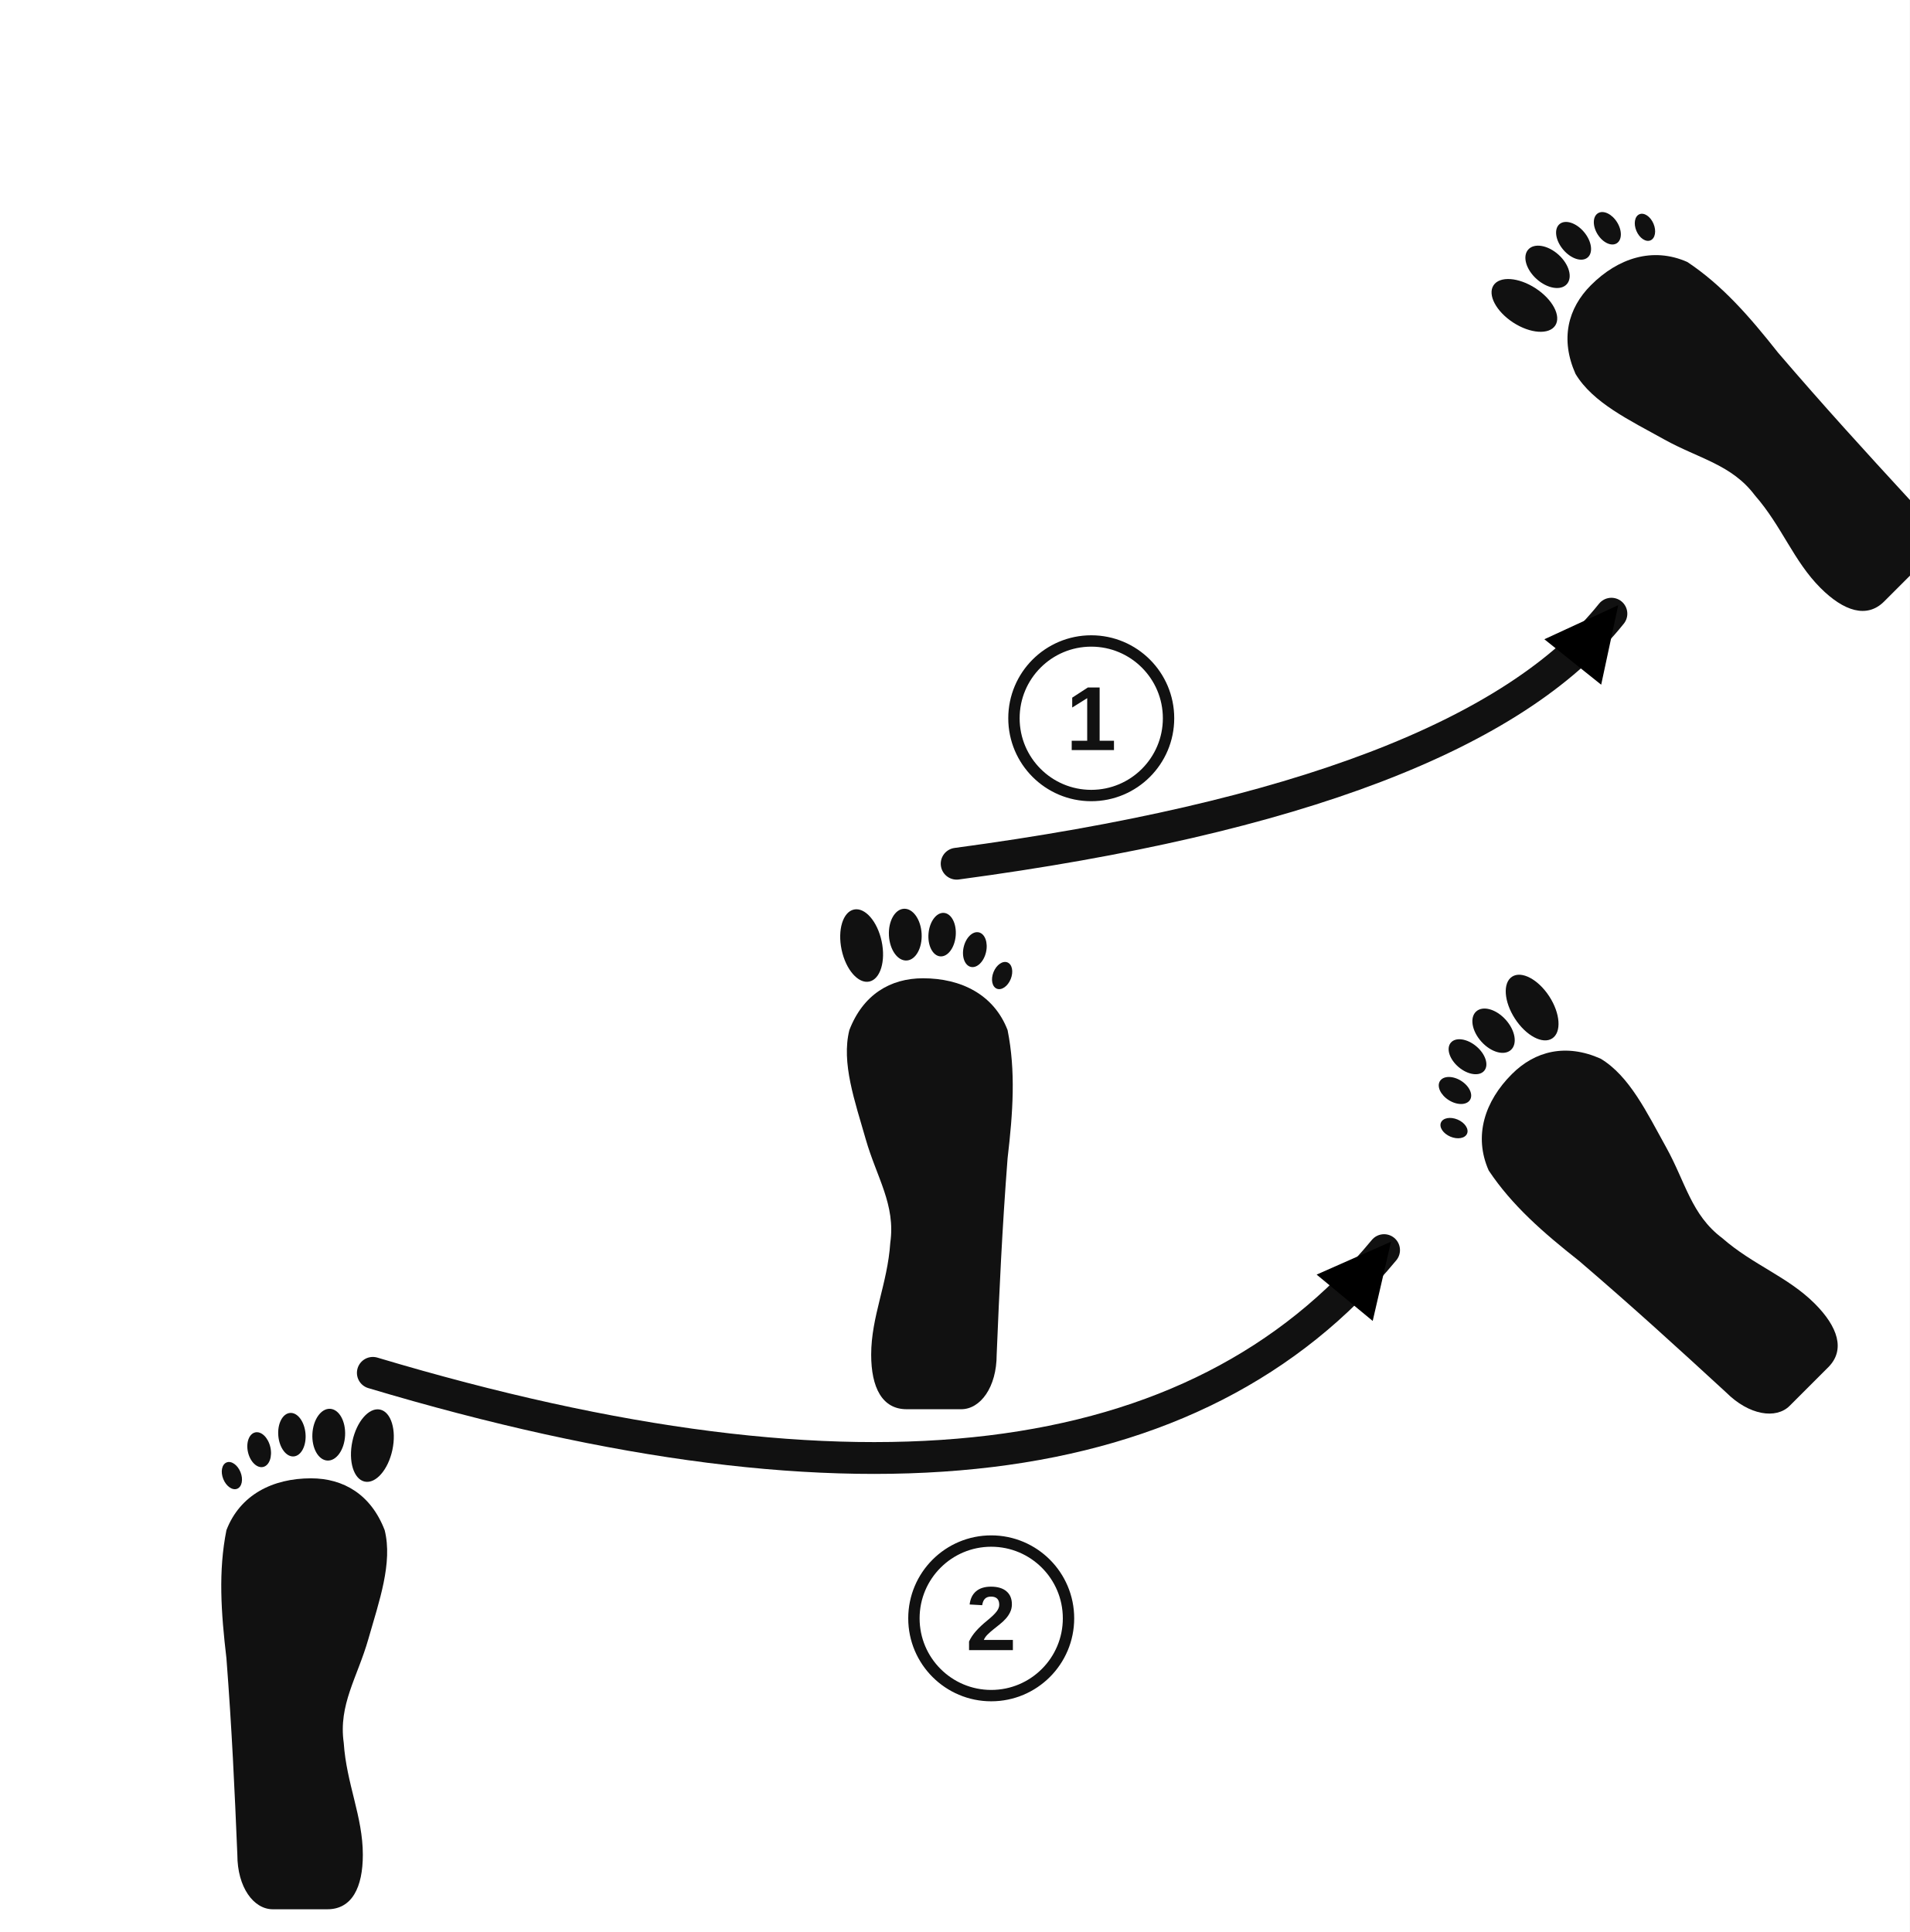
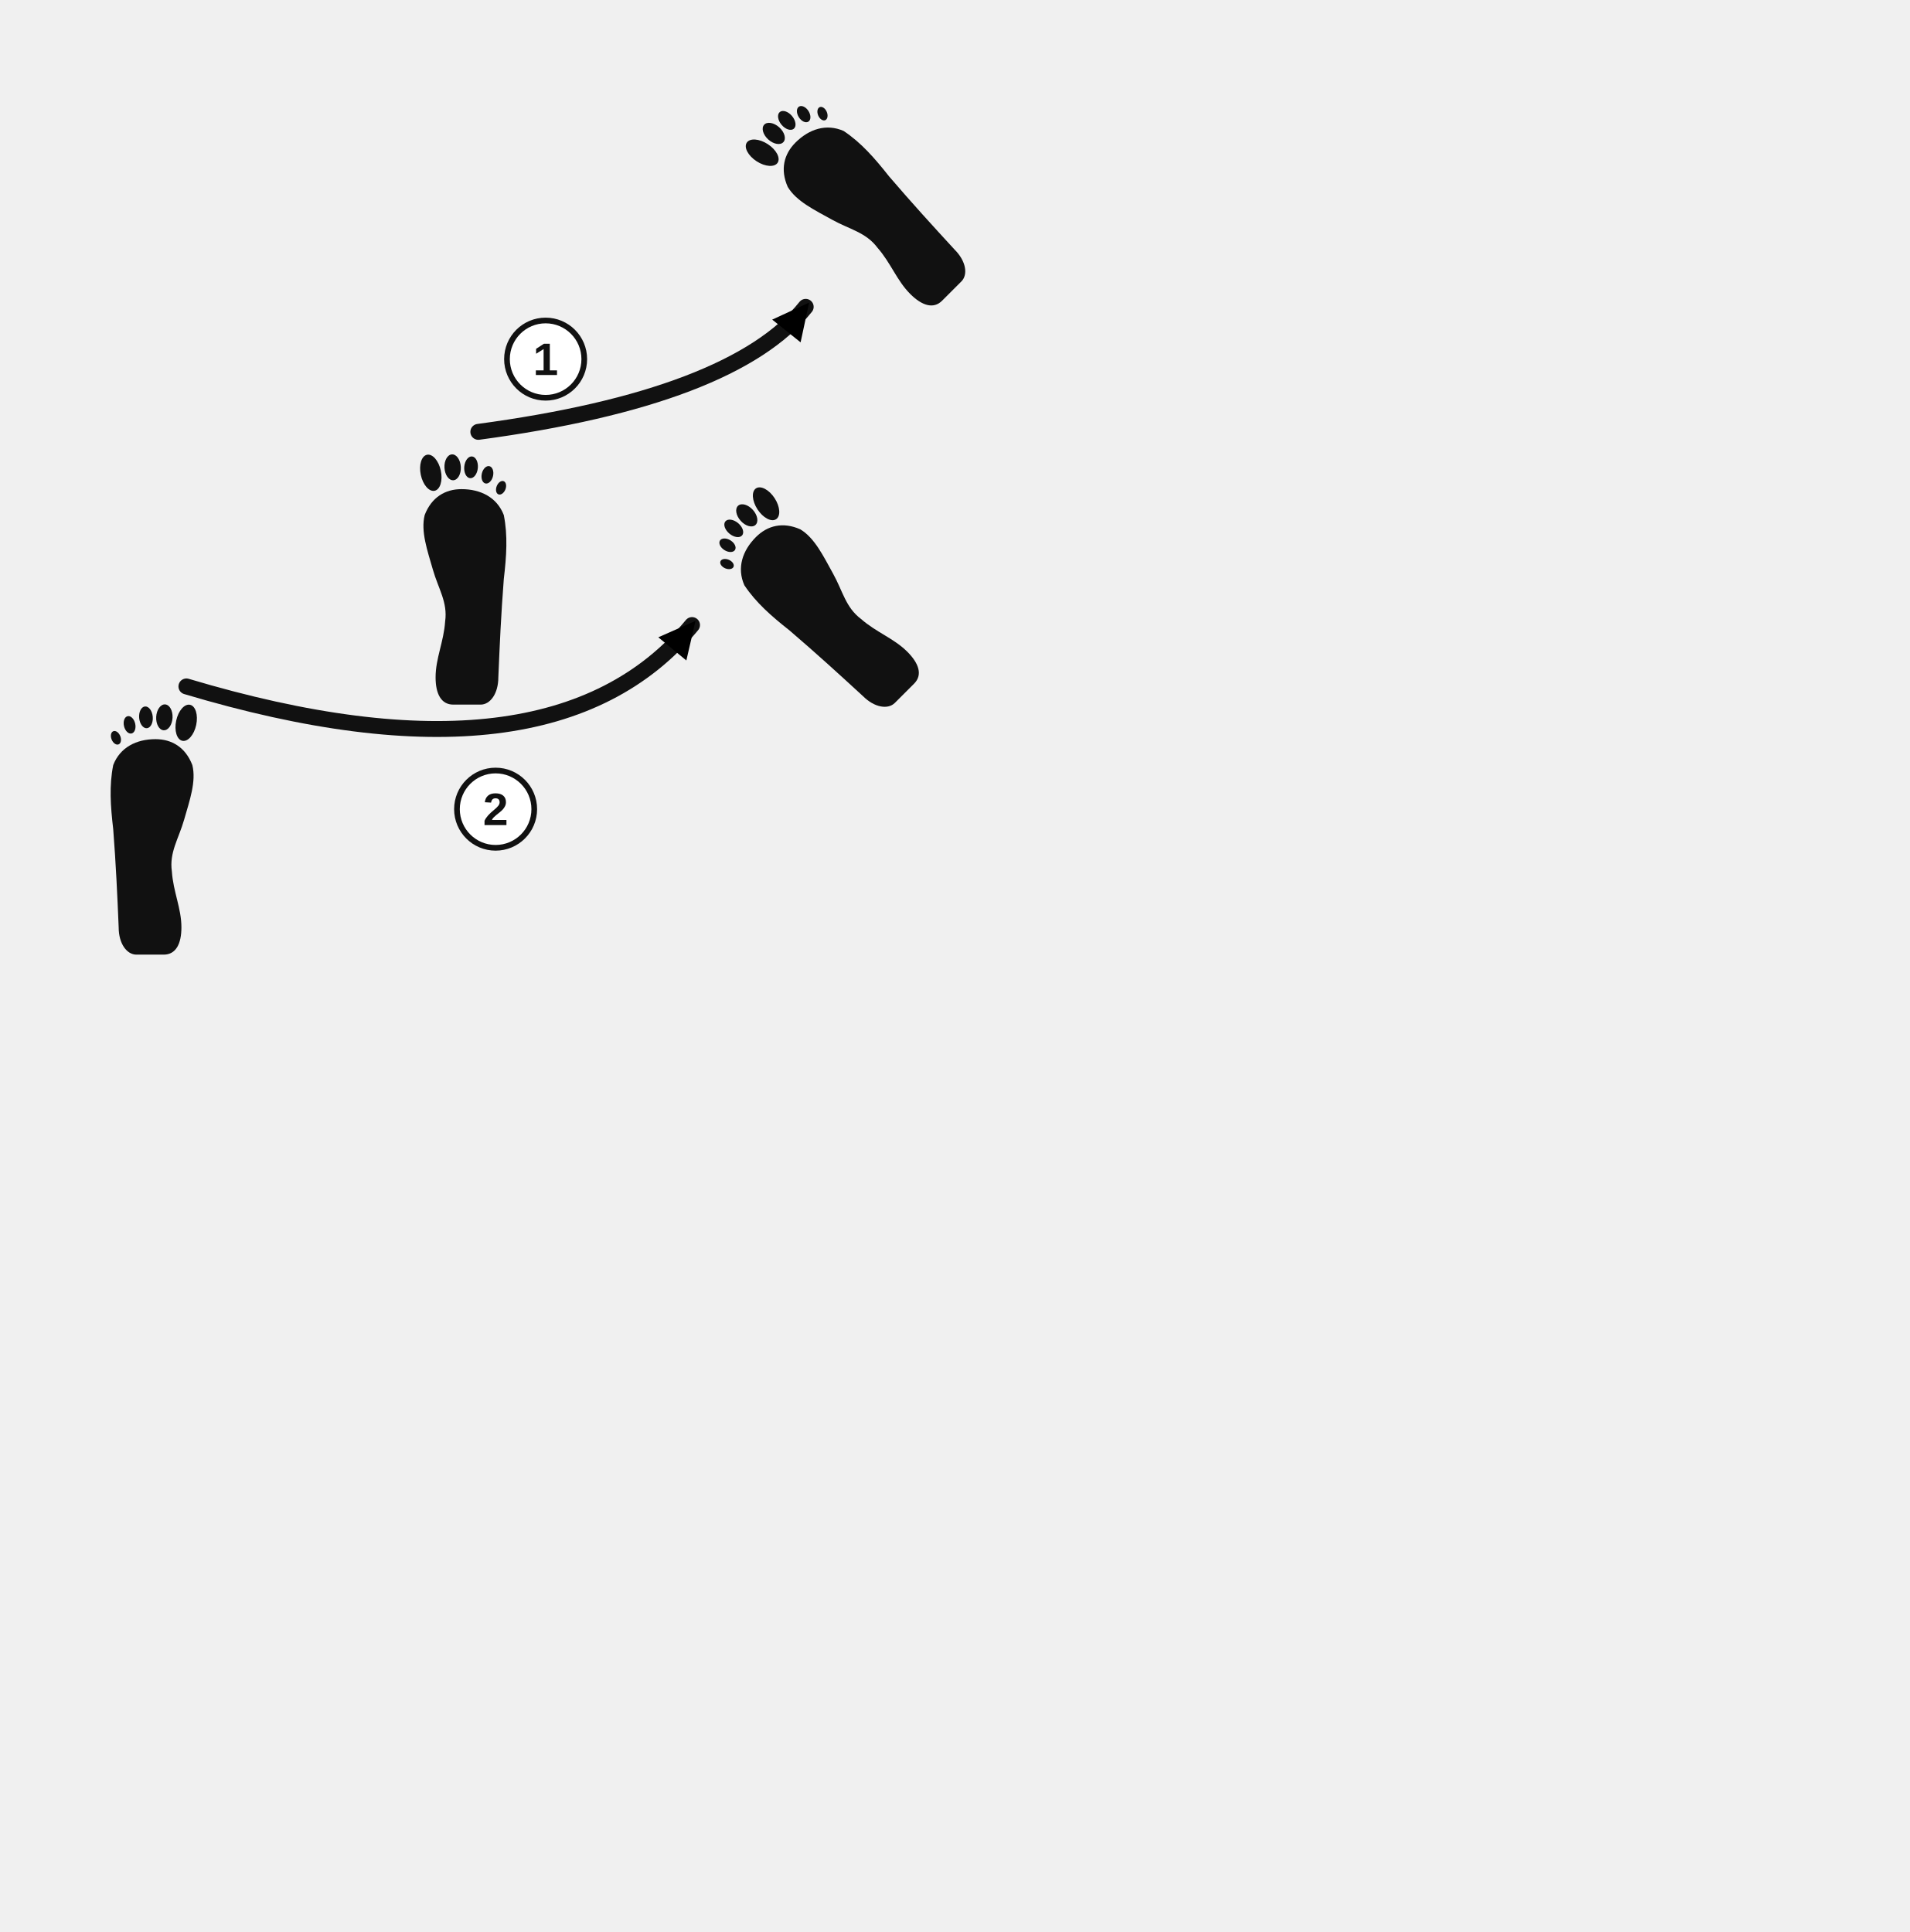
- <svg xmlns="http://www.w3.org/2000/svg" viewBox="0 0 420 425" role="img" aria-label="Hiraki-ashi: right foot steps diagonally forward and to the right, pivoting 45 degrees (1), then left foot follows into the new stance (2)">
+ <svg xmlns="http://www.w3.org/2000/svg" viewBox="0 0 840 850" role="img" aria-label="Hiraki-ashi: right foot steps diagonally forward and to the right, pivoting 45 degrees (1), then left foot follows into the new stance (2)">
  <defs>
    <g id="foot-r">
      <path d="M 45 224                C 36 224 32 216 32 204                C 32 190 38 178 39 163                C 41 149 34 139 30 125                C 26 111 21 97 24 85                C 29 72 39 66 51 66                C 65 66 77 72 82 85                C 85 100 84 115 82 132                C 80 158 79 180 78 204                C 78 216 72 224 65 224                Z" />
      <ellipse cx="28.5" cy="54" rx="7.5" ry="13.5" transform="rotate(-12 28.5 54)" />
      <ellipse cx="44.5" cy="50" rx="6" ry="9.5" transform="rotate(-3 44.5 50)" />
      <ellipse cx="58" cy="50" rx="5" ry="8" transform="rotate(5 58 50)" />
      <ellipse cx="70" cy="55.5" rx="4.2" ry="6.5" transform="rotate(13 70 55.5)" />
      <ellipse cx="80" cy="65" rx="3.4" ry="5.2" transform="rotate(22 80 65)" />
    </g>
    <g id="foot-l">
      <use href="#foot-r" transform="translate(100 0) scale(-1 1)" />
    </g>
    <marker id="ah" viewBox="0 0 10 10" refX="8.5" refY="5" markerWidth="16" markerHeight="16" orient="auto" markerUnits="userSpaceOnUse">
      <path d="M 0 0 L 10 5 L 0 10 Z" />
    </marker>
  </defs>
-   <rect width="420" height="425" fill="#ffffff" />
  <use href="#foot-r" fill="#111111" transform="translate(172.4 175.6) scale(0.6)" />
  <use href="#foot-l" fill="#111111" transform="translate(39 285.6) scale(0.6)" />
  <use href="#foot-r" fill="#111111" transform="translate(327.96 20.04) scale(0.6) rotate(-45 50 86)" />
  <use href="#foot-l" fill="#111111" transform="translate(311.42 192.74) scale(0.6) rotate(-45 50 86)" />
  <g stroke="#111111" stroke-width="7" stroke-linecap="round" fill="none">
    <path d="M 210.4 190 Q 322.4 175 354.4 135" marker-end="url(#ah)" />
    <path d="M 82 302 Q 242.4 350 304.4 275" marker-end="url(#ah)" />
  </g>
  <g font-family="Arial, Helvetica, sans-serif" font-size="20" font-weight="bold" text-anchor="middle">
    <circle cx="240" cy="158" r="17" fill="#ffffff" stroke="#111111" stroke-width="2.5" />
    <text x="240" y="158" dy="0.35em" fill="#111111">1</text>
    <circle cx="218" cy="356" r="17" fill="#ffffff" stroke="#111111" stroke-width="2.5" />
    <text x="218" y="356" dy="0.35em" fill="#111111">2</text>
  </g>
</svg>
